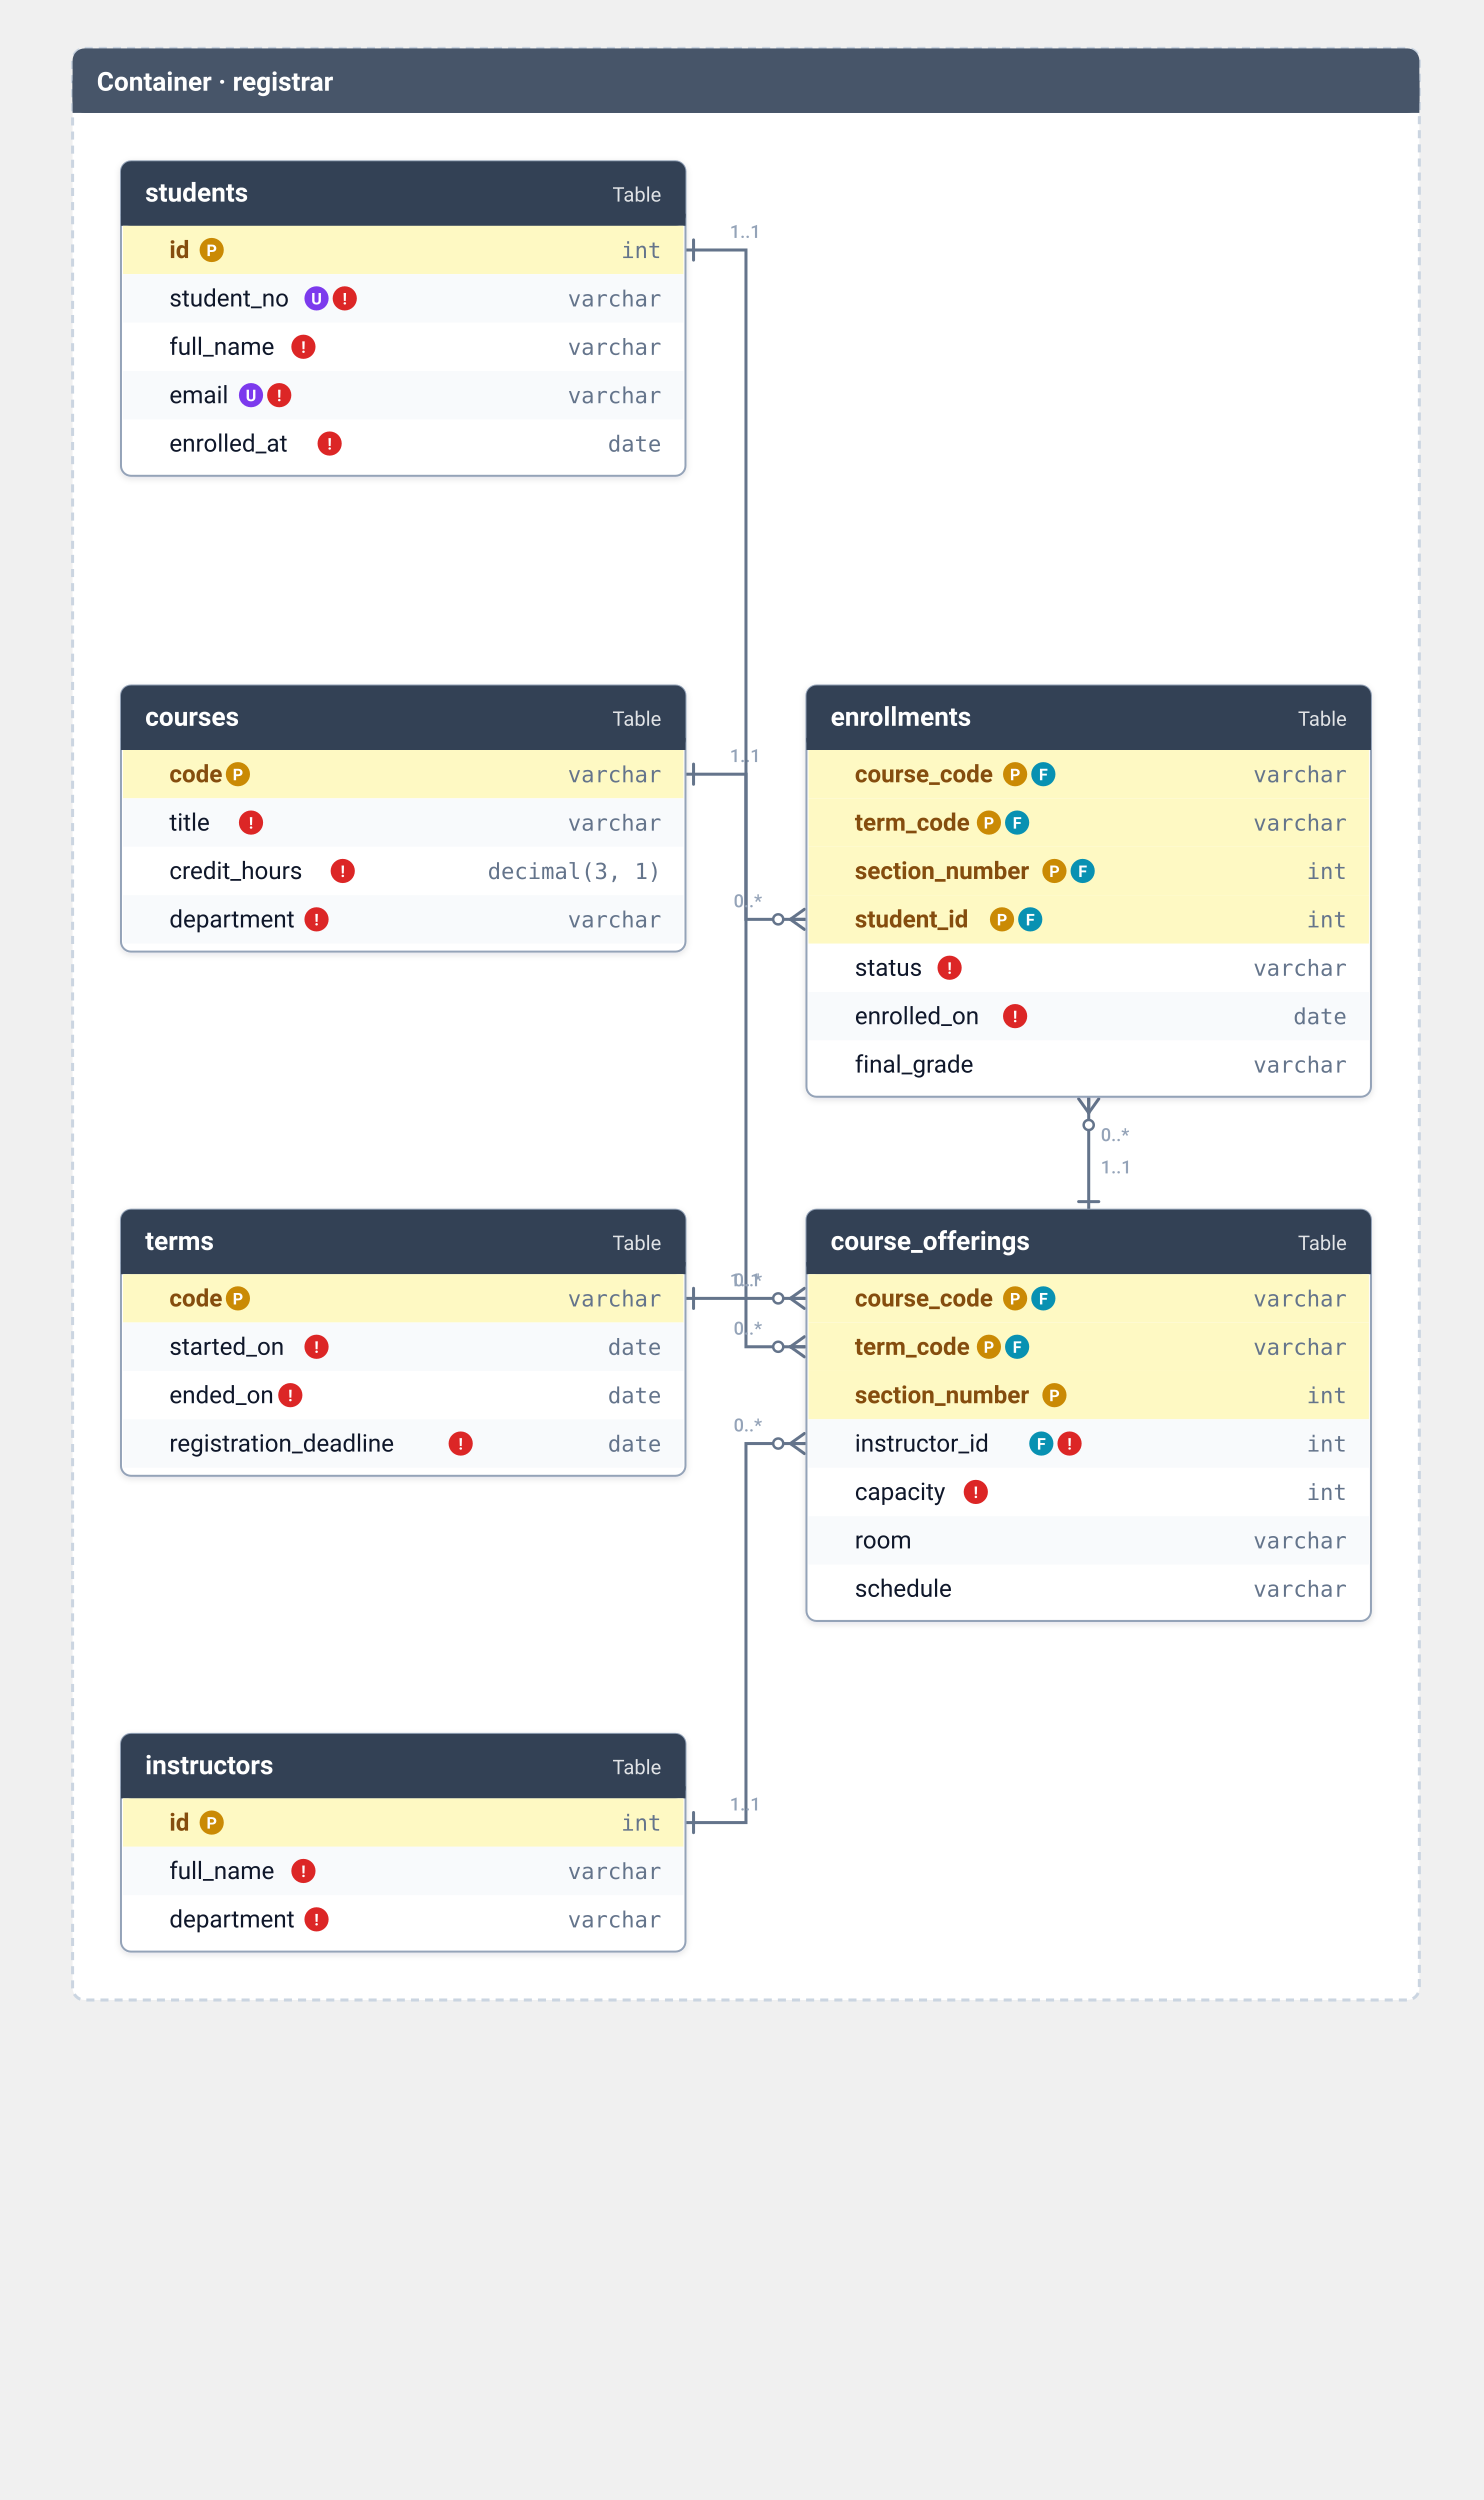
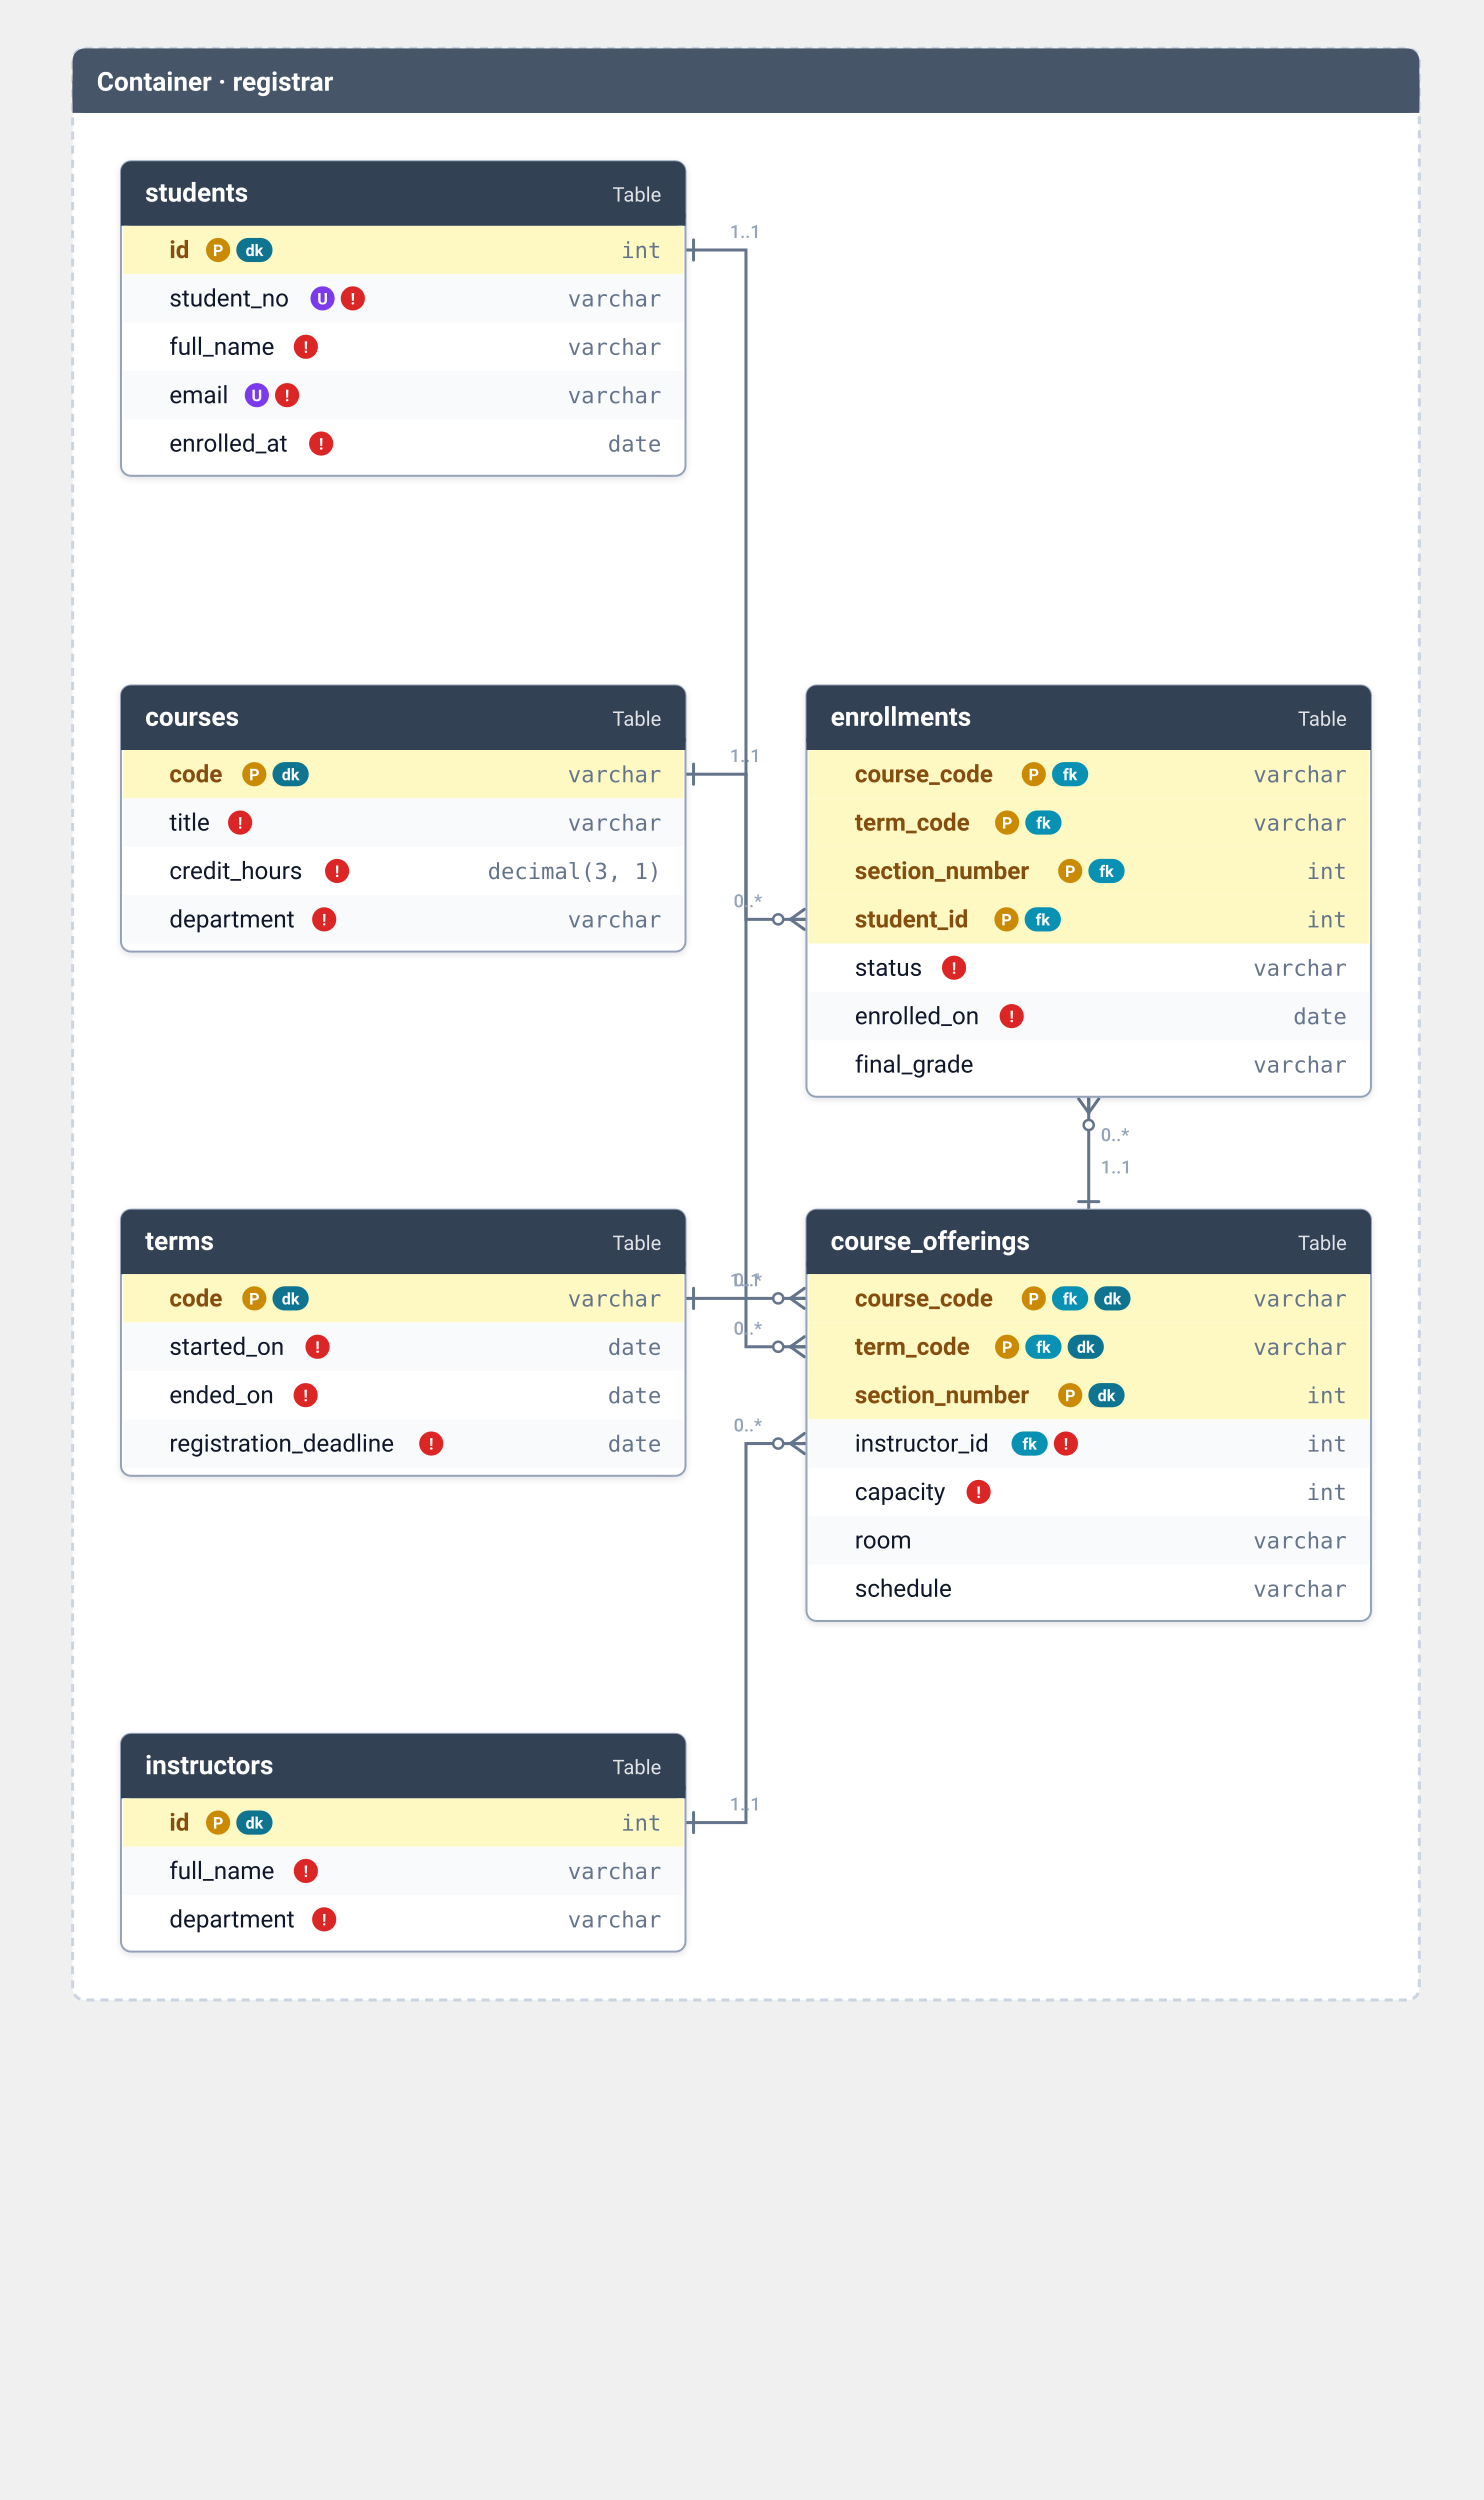
<svg xmlns="http://www.w3.org/2000/svg" width="736" height="1240" viewBox="0 0 736 1240" font-family="system-ui, -apple-system, 'Segoe UI', Roboto, Helvetica, Arial, sans-serif">
  <defs>
    <filter id="entity-shadow" x="-5%" y="-5%" width="110%" height="115%">
      <feDropShadow dx="0" dy="1" stdDeviation="1.5" flood-color="#0f172a" flood-opacity="0.12" />
    </filter>
  </defs>
  <g>
    <rect x="36" y="24" width="668" height="968" rx="6" fill="white" stroke="#cbd5e1" stroke-width="1.5" stroke-dasharray="4 3" />
    <rect x="36" y="24" width="668" height="32" fill="#475569" rx="6" />
    <rect x="36" y="40" width="668" height="16" fill="#475569" />
    <text x="48" y="45" fill="white" font-size="13" font-weight="600">Container · registrar</text>
  </g>
  <g>
    <path d="M 400 644 L 370 644 L 370 384 L 340 384" fill="none" stroke="#64748b" stroke-width="1.5" />
    <g stroke="#64748b" fill="#64748b" stroke-linecap="round" stroke-linejoin="round" transform="translate(400 644) scale(-1 1)">
      <line x1="8" y1="0" x2="1" y2="-5" stroke-width="1.5" fill="none" />
      <line x1="8" y1="0" x2="1" y2="0" stroke-width="1.5" fill="none" />
      <line x1="8" y1="0" x2="1" y2="5" stroke-width="1.5" fill="none" />
      <circle cx="14" cy="0" r="2.5" fill="white" stroke-width="1.25" />
    </g>
    <text x="378" y="638" fill="#94a3b8" font-size="9" font-weight="500" text-anchor="end">0..*</text>
    <g stroke="#64748b" fill="#64748b" stroke-linecap="round" stroke-linejoin="round" transform="translate(340 384)">
      <line x1="4" y1="-5" x2="4" y2="5" stroke-width="1.5" fill="none" />
    </g>
    <text x="362" y="378" fill="#94a3b8" font-size="9" font-weight="500" text-anchor="start">1..1</text>
  </g>
  <g>
    <path d="M 400 668 L 370 668 L 370 644 L 340 644" fill="none" stroke="#64748b" stroke-width="1.5" />
    <g stroke="#64748b" fill="#64748b" stroke-linecap="round" stroke-linejoin="round" transform="translate(400 668) scale(-1 1)">
      <line x1="8" y1="0" x2="1" y2="-5" stroke-width="1.5" fill="none" />
      <line x1="8" y1="0" x2="1" y2="0" stroke-width="1.5" fill="none" />
      <line x1="8" y1="0" x2="1" y2="5" stroke-width="1.5" fill="none" />
      <circle cx="14" cy="0" r="2.5" fill="white" stroke-width="1.25" />
    </g>
    <text x="378" y="662" fill="#94a3b8" font-size="9" font-weight="500" text-anchor="end">0..*</text>
    <g stroke="#64748b" fill="#64748b" stroke-linecap="round" stroke-linejoin="round" transform="translate(340 644)">
      <line x1="4" y1="-5" x2="4" y2="5" stroke-width="1.5" fill="none" />
    </g>
    <text x="362" y="638" fill="#94a3b8" font-size="9" font-weight="500" text-anchor="start">1..1</text>
  </g>
  <g>
    <path d="M 400 716 L 370 716 L 370 904 L 340 904" fill="none" stroke="#64748b" stroke-width="1.5" />
    <g stroke="#64748b" fill="#64748b" stroke-linecap="round" stroke-linejoin="round" transform="translate(400 716) scale(-1 1)">
      <line x1="8" y1="0" x2="1" y2="-5" stroke-width="1.5" fill="none" />
      <line x1="8" y1="0" x2="1" y2="0" stroke-width="1.5" fill="none" />
      <line x1="8" y1="0" x2="1" y2="5" stroke-width="1.5" fill="none" />
      <circle cx="14" cy="0" r="2.5" fill="white" stroke-width="1.25" />
    </g>
    <text x="378" y="710" fill="#94a3b8" font-size="9" font-weight="500" text-anchor="end">0..*</text>
    <g stroke="#64748b" fill="#64748b" stroke-linecap="round" stroke-linejoin="round" transform="translate(340 904)">
      <line x1="4" y1="-5" x2="4" y2="5" stroke-width="1.5" fill="none" />
    </g>
    <text x="362" y="898" fill="#94a3b8" font-size="9" font-weight="500" text-anchor="start">1..1</text>
  </g>
  <g>
    <path d="M 540 544 L 540 572 L 540 572 L 540 600" fill="none" stroke="#64748b" stroke-width="1.5" />
    <g stroke="#64748b" fill="#64748b" stroke-linecap="round" stroke-linejoin="round" transform="translate(540 544) rotate(90)">
      <line x1="8" y1="0" x2="1" y2="-5" stroke-width="1.5" fill="none" />
      <line x1="8" y1="0" x2="1" y2="0" stroke-width="1.5" fill="none" />
      <line x1="8" y1="0" x2="1" y2="5" stroke-width="1.5" fill="none" />
      <circle cx="14" cy="0" r="2.5" fill="white" stroke-width="1.25" />
    </g>
    <text x="546" y="566" fill="#94a3b8" font-size="9" font-weight="500" text-anchor="start">0..*</text>
    <g stroke="#64748b" fill="#64748b" stroke-linecap="round" stroke-linejoin="round" transform="translate(540 600) rotate(-90)">
      <line x1="4" y1="-5" x2="4" y2="5" stroke-width="1.5" fill="none" />
    </g>
    <text x="546" y="582" fill="#94a3b8" font-size="9" font-weight="500" text-anchor="start">1..1</text>
  </g>
  <g>
    <path d="M 400 456 L 370 456 L 370 124 L 340 124" fill="none" stroke="#64748b" stroke-width="1.5" />
    <g stroke="#64748b" fill="#64748b" stroke-linecap="round" stroke-linejoin="round" transform="translate(400 456) scale(-1 1)">
      <line x1="8" y1="0" x2="1" y2="-5" stroke-width="1.5" fill="none" />
      <line x1="8" y1="0" x2="1" y2="0" stroke-width="1.5" fill="none" />
      <line x1="8" y1="0" x2="1" y2="5" stroke-width="1.5" fill="none" />
      <circle cx="14" cy="0" r="2.5" fill="white" stroke-width="1.25" />
    </g>
    <text x="378" y="450" fill="#94a3b8" font-size="9" font-weight="500" text-anchor="end">0..*</text>
    <g stroke="#64748b" fill="#64748b" stroke-linecap="round" stroke-linejoin="round" transform="translate(340 124)">
      <line x1="4" y1="-5" x2="4" y2="5" stroke-width="1.5" fill="none" />
    </g>
    <text x="362" y="118" fill="#94a3b8" font-size="9" font-weight="500" text-anchor="start">1..1</text>
  </g>
  <g>
    <rect x="60" y="80" width="280" height="156" rx="5" fill="white" stroke="#94a3b8" stroke-width="1" filter="url(#entity-shadow)" />
    <rect x="60" y="80" width="280" height="32" fill="#334155" rx="5" />
    <rect x="60" y="106" width="280" height="6" fill="#334155" />
    <text x="72" y="100" fill="white" font-size="13" font-weight="600">students</text>
    <text x="328" y="100" fill="white" font-size="10" text-anchor="end" opacity="0.85">Table</text>
    <rect x="61" y="112" width="278" height="24" fill="#fef9c3" />
    <text x="84" y="128" fill="#854d0e" font-size="12" font-weight="600">id</text>
    <text x="328" y="128" fill="#64748b" font-size="11" text-anchor="end" font-family="ui-monospace, SFMono-Regular, Menlo, monospace">int</text>
-     <circle cx="105" cy="124" r="6" fill="#ca8a04" />
-     <text x="105" y="127" fill="white" font-size="8" font-weight="700" text-anchor="middle">P</text>
+     <circle cx="108.19" cy="124" r="6" fill="#ca8a04" />
+     <text x="108.19" y="127" fill="white" font-size="8" font-weight="700" text-anchor="middle">P</text>
+     <rect x="117.19" y="118" width="18" height="12" rx="6" fill="#0e7490" />
+     <text x="126.19" y="127" fill="white" font-size="8" font-weight="700" text-anchor="middle">dk</text>
    <rect x="61" y="136" width="278" height="24" fill="#f8fafc" />
    <text x="84" y="152" fill="#0f172a" font-size="12" font-weight="400">student_no</text>
    <text x="328" y="152" fill="#64748b" font-size="11" text-anchor="end" font-family="ui-monospace, SFMono-Regular, Menlo, monospace">varchar</text>
-     <circle cx="157" cy="148" r="6" fill="#7c3aed" />
-     <text x="157" y="151" fill="white" font-size="8" font-weight="700" text-anchor="middle">U</text>
-     <circle cx="171" cy="148" r="6" fill="#dc2626" />
-     <text x="171" y="151" fill="white" font-size="8" font-weight="700" text-anchor="middle">!</text>
+     <circle cx="160" cy="148" r="6" fill="#7c3aed" />
+     <text x="160" y="151" fill="white" font-size="8" font-weight="700" text-anchor="middle">U</text>
+     <circle cx="175" cy="148" r="6" fill="#dc2626" />
+     <text x="175" y="151" fill="white" font-size="8" font-weight="700" text-anchor="middle">!</text>
    <text x="84" y="176" fill="#0f172a" font-size="12" font-weight="400">full_name</text>
    <text x="328" y="176" fill="#64748b" font-size="11" text-anchor="end" font-family="ui-monospace, SFMono-Regular, Menlo, monospace">varchar</text>
-     <circle cx="150.5" cy="172" r="6" fill="#dc2626" />
-     <text x="150.5" y="175" fill="white" font-size="8" font-weight="700" text-anchor="middle">!</text>
+     <circle cx="151.7" cy="172" r="6" fill="#dc2626" />
+     <text x="151.7" y="175" fill="white" font-size="8" font-weight="700" text-anchor="middle">!</text>
    <rect x="61" y="184" width="278" height="24" fill="#f8fafc" />
    <text x="84" y="200" fill="#0f172a" font-size="12" font-weight="400">email</text>
    <text x="328" y="200" fill="#64748b" font-size="11" text-anchor="end" font-family="ui-monospace, SFMono-Regular, Menlo, monospace">varchar</text>
-     <circle cx="124.5" cy="196" r="6" fill="#7c3aed" />
-     <text x="124.5" y="199" fill="white" font-size="8" font-weight="700" text-anchor="middle">U</text>
-     <circle cx="138.5" cy="196" r="6" fill="#dc2626" />
-     <text x="138.5" y="199" fill="white" font-size="8" font-weight="700" text-anchor="middle">!</text>
+     <circle cx="127.4" cy="196" r="6" fill="#7c3aed" />
+     <text x="127.4" y="199" fill="white" font-size="8" font-weight="700" text-anchor="middle">U</text>
+     <circle cx="142.4" cy="196" r="6" fill="#dc2626" />
+     <text x="142.4" y="199" fill="white" font-size="8" font-weight="700" text-anchor="middle">!</text>
    <text x="84" y="224" fill="#0f172a" font-size="12" font-weight="400">enrolled_at</text>
    <text x="328" y="224" fill="#64748b" font-size="11" text-anchor="end" font-family="ui-monospace, SFMono-Regular, Menlo, monospace">date</text>
-     <circle cx="163.5" cy="220" r="6" fill="#dc2626" />
-     <text x="163.5" y="223" fill="white" font-size="8" font-weight="700" text-anchor="middle">!</text>
+     <circle cx="159.3" cy="220" r="6" fill="#dc2626" />
+     <text x="159.3" y="223" fill="white" font-size="8" font-weight="700" text-anchor="middle">!</text>
  </g>
  <g>
    <rect x="60" y="340" width="280" height="132" rx="5" fill="white" stroke="#94a3b8" stroke-width="1" filter="url(#entity-shadow)" />
    <rect x="60" y="340" width="280" height="32" fill="#334155" rx="5" />
    <rect x="60" y="366" width="280" height="6" fill="#334155" />
    <text x="72" y="360" fill="white" font-size="13" font-weight="600">courses</text>
    <text x="328" y="360" fill="white" font-size="10" text-anchor="end" opacity="0.85">Table</text>
    <rect x="61" y="372" width="278" height="24" fill="#fef9c3" />
    <text x="84" y="388" fill="#854d0e" font-size="12" font-weight="600">code</text>
    <text x="328" y="388" fill="#64748b" font-size="11" text-anchor="end" font-family="ui-monospace, SFMono-Regular, Menlo, monospace">varchar</text>
-     <circle cx="118" cy="384" r="6" fill="#ca8a04" />
-     <text x="118" y="387" fill="white" font-size="8" font-weight="700" text-anchor="middle">P</text>
+     <circle cx="126.14" cy="384" r="6" fill="#ca8a04" />
+     <text x="126.14" y="387" fill="white" font-size="8" font-weight="700" text-anchor="middle">P</text>
+     <rect x="135.14" y="378" width="18" height="12" rx="6" fill="#0e7490" />
+     <text x="144.14" y="387" fill="white" font-size="8" font-weight="700" text-anchor="middle">dk</text>
    <rect x="61" y="396" width="278" height="24" fill="#f8fafc" />
    <text x="84" y="412" fill="#0f172a" font-size="12" font-weight="400">title</text>
    <text x="328" y="412" fill="#64748b" font-size="11" text-anchor="end" font-family="ui-monospace, SFMono-Regular, Menlo, monospace">varchar</text>
-     <circle cx="124.5" cy="408" r="6" fill="#dc2626" />
-     <text x="124.5" y="411" fill="white" font-size="8" font-weight="700" text-anchor="middle">!</text>
+     <circle cx="119.1" cy="408" r="6" fill="#dc2626" />
+     <text x="119.1" y="411" fill="white" font-size="8" font-weight="700" text-anchor="middle">!</text>
    <text x="84" y="436" fill="#0f172a" font-size="12" font-weight="400">credit_hours</text>
    <text x="328" y="436" fill="#64748b" font-size="11" text-anchor="end" font-family="ui-monospace, SFMono-Regular, Menlo, monospace">decimal(3, 1)</text>
-     <circle cx="170" cy="432" r="6" fill="#dc2626" />
-     <text x="170" y="435" fill="white" font-size="8" font-weight="700" text-anchor="middle">!</text>
+     <circle cx="167.2" cy="432" r="6" fill="#dc2626" />
+     <text x="167.2" y="435" fill="white" font-size="8" font-weight="700" text-anchor="middle">!</text>
    <rect x="61" y="444" width="278" height="24" fill="#f8fafc" />
    <text x="84" y="460" fill="#0f172a" font-size="12" font-weight="400">department</text>
    <text x="328" y="460" fill="#64748b" font-size="11" text-anchor="end" font-family="ui-monospace, SFMono-Regular, Menlo, monospace">varchar</text>
-     <circle cx="157" cy="456" r="6" fill="#dc2626" />
-     <text x="157" y="459" fill="white" font-size="8" font-weight="700" text-anchor="middle">!</text>
+     <circle cx="160.8" cy="456" r="6" fill="#dc2626" />
+     <text x="160.8" y="459" fill="white" font-size="8" font-weight="700" text-anchor="middle">!</text>
  </g>
  <g>
    <rect x="60" y="600" width="280" height="132" rx="5" fill="white" stroke="#94a3b8" stroke-width="1" filter="url(#entity-shadow)" />
    <rect x="60" y="600" width="280" height="32" fill="#334155" rx="5" />
    <rect x="60" y="626" width="280" height="6" fill="#334155" />
    <text x="72" y="620" fill="white" font-size="13" font-weight="600">terms</text>
    <text x="328" y="620" fill="white" font-size="10" text-anchor="end" opacity="0.85">Table</text>
    <rect x="61" y="632" width="278" height="24" fill="#fef9c3" />
    <text x="84" y="648" fill="#854d0e" font-size="12" font-weight="600">code</text>
    <text x="328" y="648" fill="#64748b" font-size="11" text-anchor="end" font-family="ui-monospace, SFMono-Regular, Menlo, monospace">varchar</text>
-     <circle cx="118" cy="644" r="6" fill="#ca8a04" />
-     <text x="118" y="647" fill="white" font-size="8" font-weight="700" text-anchor="middle">P</text>
+     <circle cx="126.14" cy="644" r="6" fill="#ca8a04" />
+     <text x="126.14" y="647" fill="white" font-size="8" font-weight="700" text-anchor="middle">P</text>
+     <rect x="135.14" y="638" width="18" height="12" rx="6" fill="#0e7490" />
+     <text x="144.14" y="647" fill="white" font-size="8" font-weight="700" text-anchor="middle">dk</text>
    <rect x="61" y="656" width="278" height="24" fill="#f8fafc" />
    <text x="84" y="672" fill="#0f172a" font-size="12" font-weight="400">started_on</text>
    <text x="328" y="672" fill="#64748b" font-size="11" text-anchor="end" font-family="ui-monospace, SFMono-Regular, Menlo, monospace">date</text>
-     <circle cx="157" cy="668" r="6" fill="#dc2626" />
-     <text x="157" y="671" fill="white" font-size="8" font-weight="700" text-anchor="middle">!</text>
+     <circle cx="157.5" cy="668" r="6" fill="#dc2626" />
+     <text x="157.5" y="671" fill="white" font-size="8" font-weight="700" text-anchor="middle">!</text>
    <text x="84" y="696" fill="#0f172a" font-size="12" font-weight="400">ended_on</text>
    <text x="328" y="696" fill="#64748b" font-size="11" text-anchor="end" font-family="ui-monospace, SFMono-Regular, Menlo, monospace">date</text>
-     <circle cx="144" cy="692" r="6" fill="#dc2626" />
-     <text x="144" y="695" fill="white" font-size="8" font-weight="700" text-anchor="middle">!</text>
+     <circle cx="151.6" cy="692" r="6" fill="#dc2626" />
+     <text x="151.6" y="695" fill="white" font-size="8" font-weight="700" text-anchor="middle">!</text>
    <rect x="61" y="704" width="278" height="24" fill="#f8fafc" />
    <text x="84" y="720" fill="#0f172a" font-size="12" font-weight="400">registration_deadline</text>
    <text x="328" y="720" fill="#64748b" font-size="11" text-anchor="end" font-family="ui-monospace, SFMono-Regular, Menlo, monospace">date</text>
-     <circle cx="228.5" cy="716" r="6" fill="#dc2626" />
-     <text x="228.5" y="719" fill="white" font-size="8" font-weight="700" text-anchor="middle">!</text>
+     <circle cx="213.9" cy="716" r="6" fill="#dc2626" />
+     <text x="213.9" y="719" fill="white" font-size="8" font-weight="700" text-anchor="middle">!</text>
  </g>
  <g>
    <rect x="60" y="860" width="280" height="108" rx="5" fill="white" stroke="#94a3b8" stroke-width="1" filter="url(#entity-shadow)" />
    <rect x="60" y="860" width="280" height="32" fill="#334155" rx="5" />
    <rect x="60" y="886" width="280" height="6" fill="#334155" />
    <text x="72" y="880" fill="white" font-size="13" font-weight="600">instructors</text>
    <text x="328" y="880" fill="white" font-size="10" text-anchor="end" opacity="0.85">Table</text>
    <rect x="61" y="892" width="278" height="24" fill="#fef9c3" />
    <text x="84" y="908" fill="#854d0e" font-size="12" font-weight="600">id</text>
    <text x="328" y="908" fill="#64748b" font-size="11" text-anchor="end" font-family="ui-monospace, SFMono-Regular, Menlo, monospace">int</text>
-     <circle cx="105" cy="904" r="6" fill="#ca8a04" />
-     <text x="105" y="907" fill="white" font-size="8" font-weight="700" text-anchor="middle">P</text>
+     <circle cx="108.19" cy="904" r="6" fill="#ca8a04" />
+     <text x="108.19" y="907" fill="white" font-size="8" font-weight="700" text-anchor="middle">P</text>
+     <rect x="117.19" y="898" width="18" height="12" rx="6" fill="#0e7490" />
+     <text x="126.19" y="907" fill="white" font-size="8" font-weight="700" text-anchor="middle">dk</text>
    <rect x="61" y="916" width="278" height="24" fill="#f8fafc" />
    <text x="84" y="932" fill="#0f172a" font-size="12" font-weight="400">full_name</text>
    <text x="328" y="932" fill="#64748b" font-size="11" text-anchor="end" font-family="ui-monospace, SFMono-Regular, Menlo, monospace">varchar</text>
-     <circle cx="150.5" cy="928" r="6" fill="#dc2626" />
-     <text x="150.5" y="931" fill="white" font-size="8" font-weight="700" text-anchor="middle">!</text>
+     <circle cx="151.7" cy="928" r="6" fill="#dc2626" />
+     <text x="151.7" y="931" fill="white" font-size="8" font-weight="700" text-anchor="middle">!</text>
    <text x="84" y="956" fill="#0f172a" font-size="12" font-weight="400">department</text>
    <text x="328" y="956" fill="#64748b" font-size="11" text-anchor="end" font-family="ui-monospace, SFMono-Regular, Menlo, monospace">varchar</text>
-     <circle cx="157" cy="952" r="6" fill="#dc2626" />
-     <text x="157" y="955" fill="white" font-size="8" font-weight="700" text-anchor="middle">!</text>
+     <circle cx="160.8" cy="952" r="6" fill="#dc2626" />
+     <text x="160.8" y="955" fill="white" font-size="8" font-weight="700" text-anchor="middle">!</text>
  </g>
  <g>
    <rect x="400" y="600" width="280" height="204" rx="5" fill="white" stroke="#94a3b8" stroke-width="1" filter="url(#entity-shadow)" />
    <rect x="400" y="600" width="280" height="32" fill="#334155" rx="5" />
    <rect x="400" y="626" width="280" height="6" fill="#334155" />
    <text x="412" y="620" fill="white" font-size="13" font-weight="600">course_offerings</text>
    <text x="668" y="620" fill="white" font-size="10" text-anchor="end" opacity="0.85">Table</text>
    <rect x="401" y="632" width="278" height="24" fill="#fef9c3" />
    <text x="424" y="648" fill="#854d0e" font-size="12" font-weight="600">course_code</text>
    <text x="668" y="648" fill="#64748b" font-size="11" text-anchor="end" font-family="ui-monospace, SFMono-Regular, Menlo, monospace">varchar</text>
-     <circle cx="503.5" cy="644" r="6" fill="#ca8a04" />
-     <text x="503.5" y="647" fill="white" font-size="8" font-weight="700" text-anchor="middle">P</text>
-     <circle cx="517.5" cy="644" r="6" fill="#0891b2" />
-     <text x="517.5" y="647" fill="white" font-size="8" font-weight="700" text-anchor="middle">F</text>
+     <circle cx="512.76" cy="644" r="6" fill="#ca8a04" />
+     <text x="512.76" y="647" fill="white" font-size="8" font-weight="700" text-anchor="middle">P</text>
+     <rect x="521.76" y="638" width="18" height="12" rx="6" fill="#0891b2" />
+     <text x="530.76" y="647" fill="white" font-size="8" font-weight="700" text-anchor="middle">fk</text>
+     <rect x="542.76" y="638" width="18" height="12" rx="6" fill="#0e7490" />
+     <text x="551.76" y="647" fill="white" font-size="8" font-weight="700" text-anchor="middle">dk</text>
    <rect x="401" y="656" width="278" height="24" fill="#fef9c3" />
    <text x="424" y="672" fill="#854d0e" font-size="12" font-weight="600">term_code</text>
    <text x="668" y="672" fill="#64748b" font-size="11" text-anchor="end" font-family="ui-monospace, SFMono-Regular, Menlo, monospace">varchar</text>
-     <circle cx="490.5" cy="668" r="6" fill="#ca8a04" />
-     <text x="490.5" y="671" fill="white" font-size="8" font-weight="700" text-anchor="middle">P</text>
-     <circle cx="504.5" cy="668" r="6" fill="#0891b2" />
-     <text x="504.5" y="671" fill="white" font-size="8" font-weight="700" text-anchor="middle">F</text>
+     <circle cx="499.53" cy="668" r="6" fill="#ca8a04" />
+     <text x="499.53" y="671" fill="white" font-size="8" font-weight="700" text-anchor="middle">P</text>
+     <rect x="508.53" y="662" width="18" height="12" rx="6" fill="#0891b2" />
+     <text x="517.53" y="671" fill="white" font-size="8" font-weight="700" text-anchor="middle">fk</text>
+     <rect x="529.53" y="662" width="18" height="12" rx="6" fill="#0e7490" />
+     <text x="538.53" y="671" fill="white" font-size="8" font-weight="700" text-anchor="middle">dk</text>
    <rect x="401" y="680" width="278" height="24" fill="#fef9c3" />
    <text x="424" y="696" fill="#854d0e" font-size="12" font-weight="600">section_number</text>
    <text x="668" y="696" fill="#64748b" font-size="11" text-anchor="end" font-family="ui-monospace, SFMono-Regular, Menlo, monospace">int</text>
-     <circle cx="523" cy="692" r="6" fill="#ca8a04" />
-     <text x="523" y="695" fill="white" font-size="8" font-weight="700" text-anchor="middle">P</text>
+     <circle cx="530.82" cy="692" r="6" fill="#ca8a04" />
+     <text x="530.82" y="695" fill="white" font-size="8" font-weight="700" text-anchor="middle">P</text>
+     <rect x="539.82" y="686" width="18" height="12" rx="6" fill="#0e7490" />
+     <text x="548.82" y="695" fill="white" font-size="8" font-weight="700" text-anchor="middle">dk</text>
    <rect x="401" y="704" width="278" height="24" fill="#f8fafc" />
    <text x="424" y="720" fill="#0f172a" font-size="12" font-weight="400">instructor_id</text>
    <text x="668" y="720" fill="#64748b" font-size="11" text-anchor="end" font-family="ui-monospace, SFMono-Regular, Menlo, monospace">int</text>
-     <circle cx="516.5" cy="716" r="6" fill="#0891b2" />
-     <text x="516.5" y="719" fill="white" font-size="8" font-weight="700" text-anchor="middle">F</text>
-     <circle cx="530.5" cy="716" r="6" fill="#dc2626" />
-     <text x="530.5" y="719" fill="white" font-size="8" font-weight="700" text-anchor="middle">!</text>
+     <rect x="501.7" y="710" width="18" height="12" rx="6" fill="#0891b2" />
+     <text x="510.7" y="719" fill="white" font-size="8" font-weight="700" text-anchor="middle">fk</text>
+     <circle cx="528.7" cy="716" r="6" fill="#dc2626" />
+     <text x="528.7" y="719" fill="white" font-size="8" font-weight="700" text-anchor="middle">!</text>
    <text x="424" y="744" fill="#0f172a" font-size="12" font-weight="400">capacity</text>
    <text x="668" y="744" fill="#64748b" font-size="11" text-anchor="end" font-family="ui-monospace, SFMono-Regular, Menlo, monospace">int</text>
-     <circle cx="484" cy="740" r="6" fill="#dc2626" />
-     <text x="484" y="743" fill="white" font-size="8" font-weight="700" text-anchor="middle">!</text>
+     <circle cx="485.4" cy="740" r="6" fill="#dc2626" />
+     <text x="485.4" y="743" fill="white" font-size="8" font-weight="700" text-anchor="middle">!</text>
    <rect x="401" y="752" width="278" height="24" fill="#f8fafc" />
    <text x="424" y="768" fill="#0f172a" font-size="12" font-weight="400">room</text>
    <text x="668" y="768" fill="#64748b" font-size="11" text-anchor="end" font-family="ui-monospace, SFMono-Regular, Menlo, monospace">varchar</text>
    <text x="424" y="792" fill="#0f172a" font-size="12" font-weight="400">schedule</text>
    <text x="668" y="792" fill="#64748b" font-size="11" text-anchor="end" font-family="ui-monospace, SFMono-Regular, Menlo, monospace">varchar</text>
  </g>
  <g>
    <rect x="400" y="340" width="280" height="204" rx="5" fill="white" stroke="#94a3b8" stroke-width="1" filter="url(#entity-shadow)" />
    <rect x="400" y="340" width="280" height="32" fill="#334155" rx="5" />
    <rect x="400" y="366" width="280" height="6" fill="#334155" />
    <text x="412" y="360" fill="white" font-size="13" font-weight="600">enrollments</text>
    <text x="668" y="360" fill="white" font-size="10" text-anchor="end" opacity="0.85">Table</text>
    <rect x="401" y="372" width="278" height="24" fill="#fef9c3" />
    <text x="424" y="388" fill="#854d0e" font-size="12" font-weight="600">course_code</text>
    <text x="668" y="388" fill="#64748b" font-size="11" text-anchor="end" font-family="ui-monospace, SFMono-Regular, Menlo, monospace">varchar</text>
-     <circle cx="503.5" cy="384" r="6" fill="#ca8a04" />
-     <text x="503.5" y="387" fill="white" font-size="8" font-weight="700" text-anchor="middle">P</text>
-     <circle cx="517.5" cy="384" r="6" fill="#0891b2" />
-     <text x="517.5" y="387" fill="white" font-size="8" font-weight="700" text-anchor="middle">F</text>
+     <circle cx="512.76" cy="384" r="6" fill="#ca8a04" />
+     <text x="512.76" y="387" fill="white" font-size="8" font-weight="700" text-anchor="middle">P</text>
+     <rect x="521.76" y="378" width="18" height="12" rx="6" fill="#0891b2" />
+     <text x="530.76" y="387" fill="white" font-size="8" font-weight="700" text-anchor="middle">fk</text>
    <rect x="401" y="396" width="278" height="24" fill="#fef9c3" />
    <text x="424" y="412" fill="#854d0e" font-size="12" font-weight="600">term_code</text>
    <text x="668" y="412" fill="#64748b" font-size="11" text-anchor="end" font-family="ui-monospace, SFMono-Regular, Menlo, monospace">varchar</text>
-     <circle cx="490.5" cy="408" r="6" fill="#ca8a04" />
-     <text x="490.5" y="411" fill="white" font-size="8" font-weight="700" text-anchor="middle">P</text>
-     <circle cx="504.5" cy="408" r="6" fill="#0891b2" />
-     <text x="504.5" y="411" fill="white" font-size="8" font-weight="700" text-anchor="middle">F</text>
+     <circle cx="499.53" cy="408" r="6" fill="#ca8a04" />
+     <text x="499.53" y="411" fill="white" font-size="8" font-weight="700" text-anchor="middle">P</text>
+     <rect x="508.53" y="402" width="18" height="12" rx="6" fill="#0891b2" />
+     <text x="517.53" y="411" fill="white" font-size="8" font-weight="700" text-anchor="middle">fk</text>
    <rect x="401" y="420" width="278" height="24" fill="#fef9c3" />
    <text x="424" y="436" fill="#854d0e" font-size="12" font-weight="600">section_number</text>
    <text x="668" y="436" fill="#64748b" font-size="11" text-anchor="end" font-family="ui-monospace, SFMono-Regular, Menlo, monospace">int</text>
-     <circle cx="523" cy="432" r="6" fill="#ca8a04" />
-     <text x="523" y="435" fill="white" font-size="8" font-weight="700" text-anchor="middle">P</text>
-     <circle cx="537" cy="432" r="6" fill="#0891b2" />
-     <text x="537" y="435" fill="white" font-size="8" font-weight="700" text-anchor="middle">F</text>
+     <circle cx="530.82" cy="432" r="6" fill="#ca8a04" />
+     <text x="530.82" y="435" fill="white" font-size="8" font-weight="700" text-anchor="middle">P</text>
+     <rect x="539.82" y="426" width="18" height="12" rx="6" fill="#0891b2" />
+     <text x="548.82" y="435" fill="white" font-size="8" font-weight="700" text-anchor="middle">fk</text>
    <rect x="401" y="444" width="278" height="24" fill="#fef9c3" />
    <text x="424" y="460" fill="#854d0e" font-size="12" font-weight="600">student_id</text>
    <text x="668" y="460" fill="#64748b" font-size="11" text-anchor="end" font-family="ui-monospace, SFMono-Regular, Menlo, monospace">int</text>
-     <circle cx="497" cy="456" r="6" fill="#ca8a04" />
-     <text x="497" y="459" fill="white" font-size="8" font-weight="700" text-anchor="middle">P</text>
-     <circle cx="511" cy="456" r="6" fill="#0891b2" />
-     <text x="511" y="459" fill="white" font-size="8" font-weight="700" text-anchor="middle">F</text>
+     <circle cx="499.22" cy="456" r="6" fill="#ca8a04" />
+     <text x="499.22" y="459" fill="white" font-size="8" font-weight="700" text-anchor="middle">P</text>
+     <rect x="508.22" y="450" width="18" height="12" rx="6" fill="#0891b2" />
+     <text x="517.22" y="459" fill="white" font-size="8" font-weight="700" text-anchor="middle">fk</text>
    <text x="424" y="484" fill="#0f172a" font-size="12" font-weight="400">status</text>
    <text x="668" y="484" fill="#64748b" font-size="11" text-anchor="end" font-family="ui-monospace, SFMono-Regular, Menlo, monospace">varchar</text>
-     <circle cx="471" cy="480" r="6" fill="#dc2626" />
-     <text x="471" y="483" fill="white" font-size="8" font-weight="700" text-anchor="middle">!</text>
+     <circle cx="473.2" cy="480" r="6" fill="#dc2626" />
+     <text x="473.2" y="483" fill="white" font-size="8" font-weight="700" text-anchor="middle">!</text>
    <rect x="401" y="492" width="278" height="24" fill="#f8fafc" />
    <text x="424" y="508" fill="#0f172a" font-size="12" font-weight="400">enrolled_on</text>
    <text x="668" y="508" fill="#64748b" font-size="11" text-anchor="end" font-family="ui-monospace, SFMono-Regular, Menlo, monospace">date</text>
-     <circle cx="503.5" cy="504" r="6" fill="#dc2626" />
-     <text x="503.5" y="507" fill="white" font-size="8" font-weight="700" text-anchor="middle">!</text>
+     <circle cx="501.8" cy="504" r="6" fill="#dc2626" />
+     <text x="501.8" y="507" fill="white" font-size="8" font-weight="700" text-anchor="middle">!</text>
    <text x="424" y="532" fill="#0f172a" font-size="12" font-weight="400">final_grade</text>
    <text x="668" y="532" fill="#64748b" font-size="11" text-anchor="end" font-family="ui-monospace, SFMono-Regular, Menlo, monospace">varchar</text>
  </g>
</svg>
